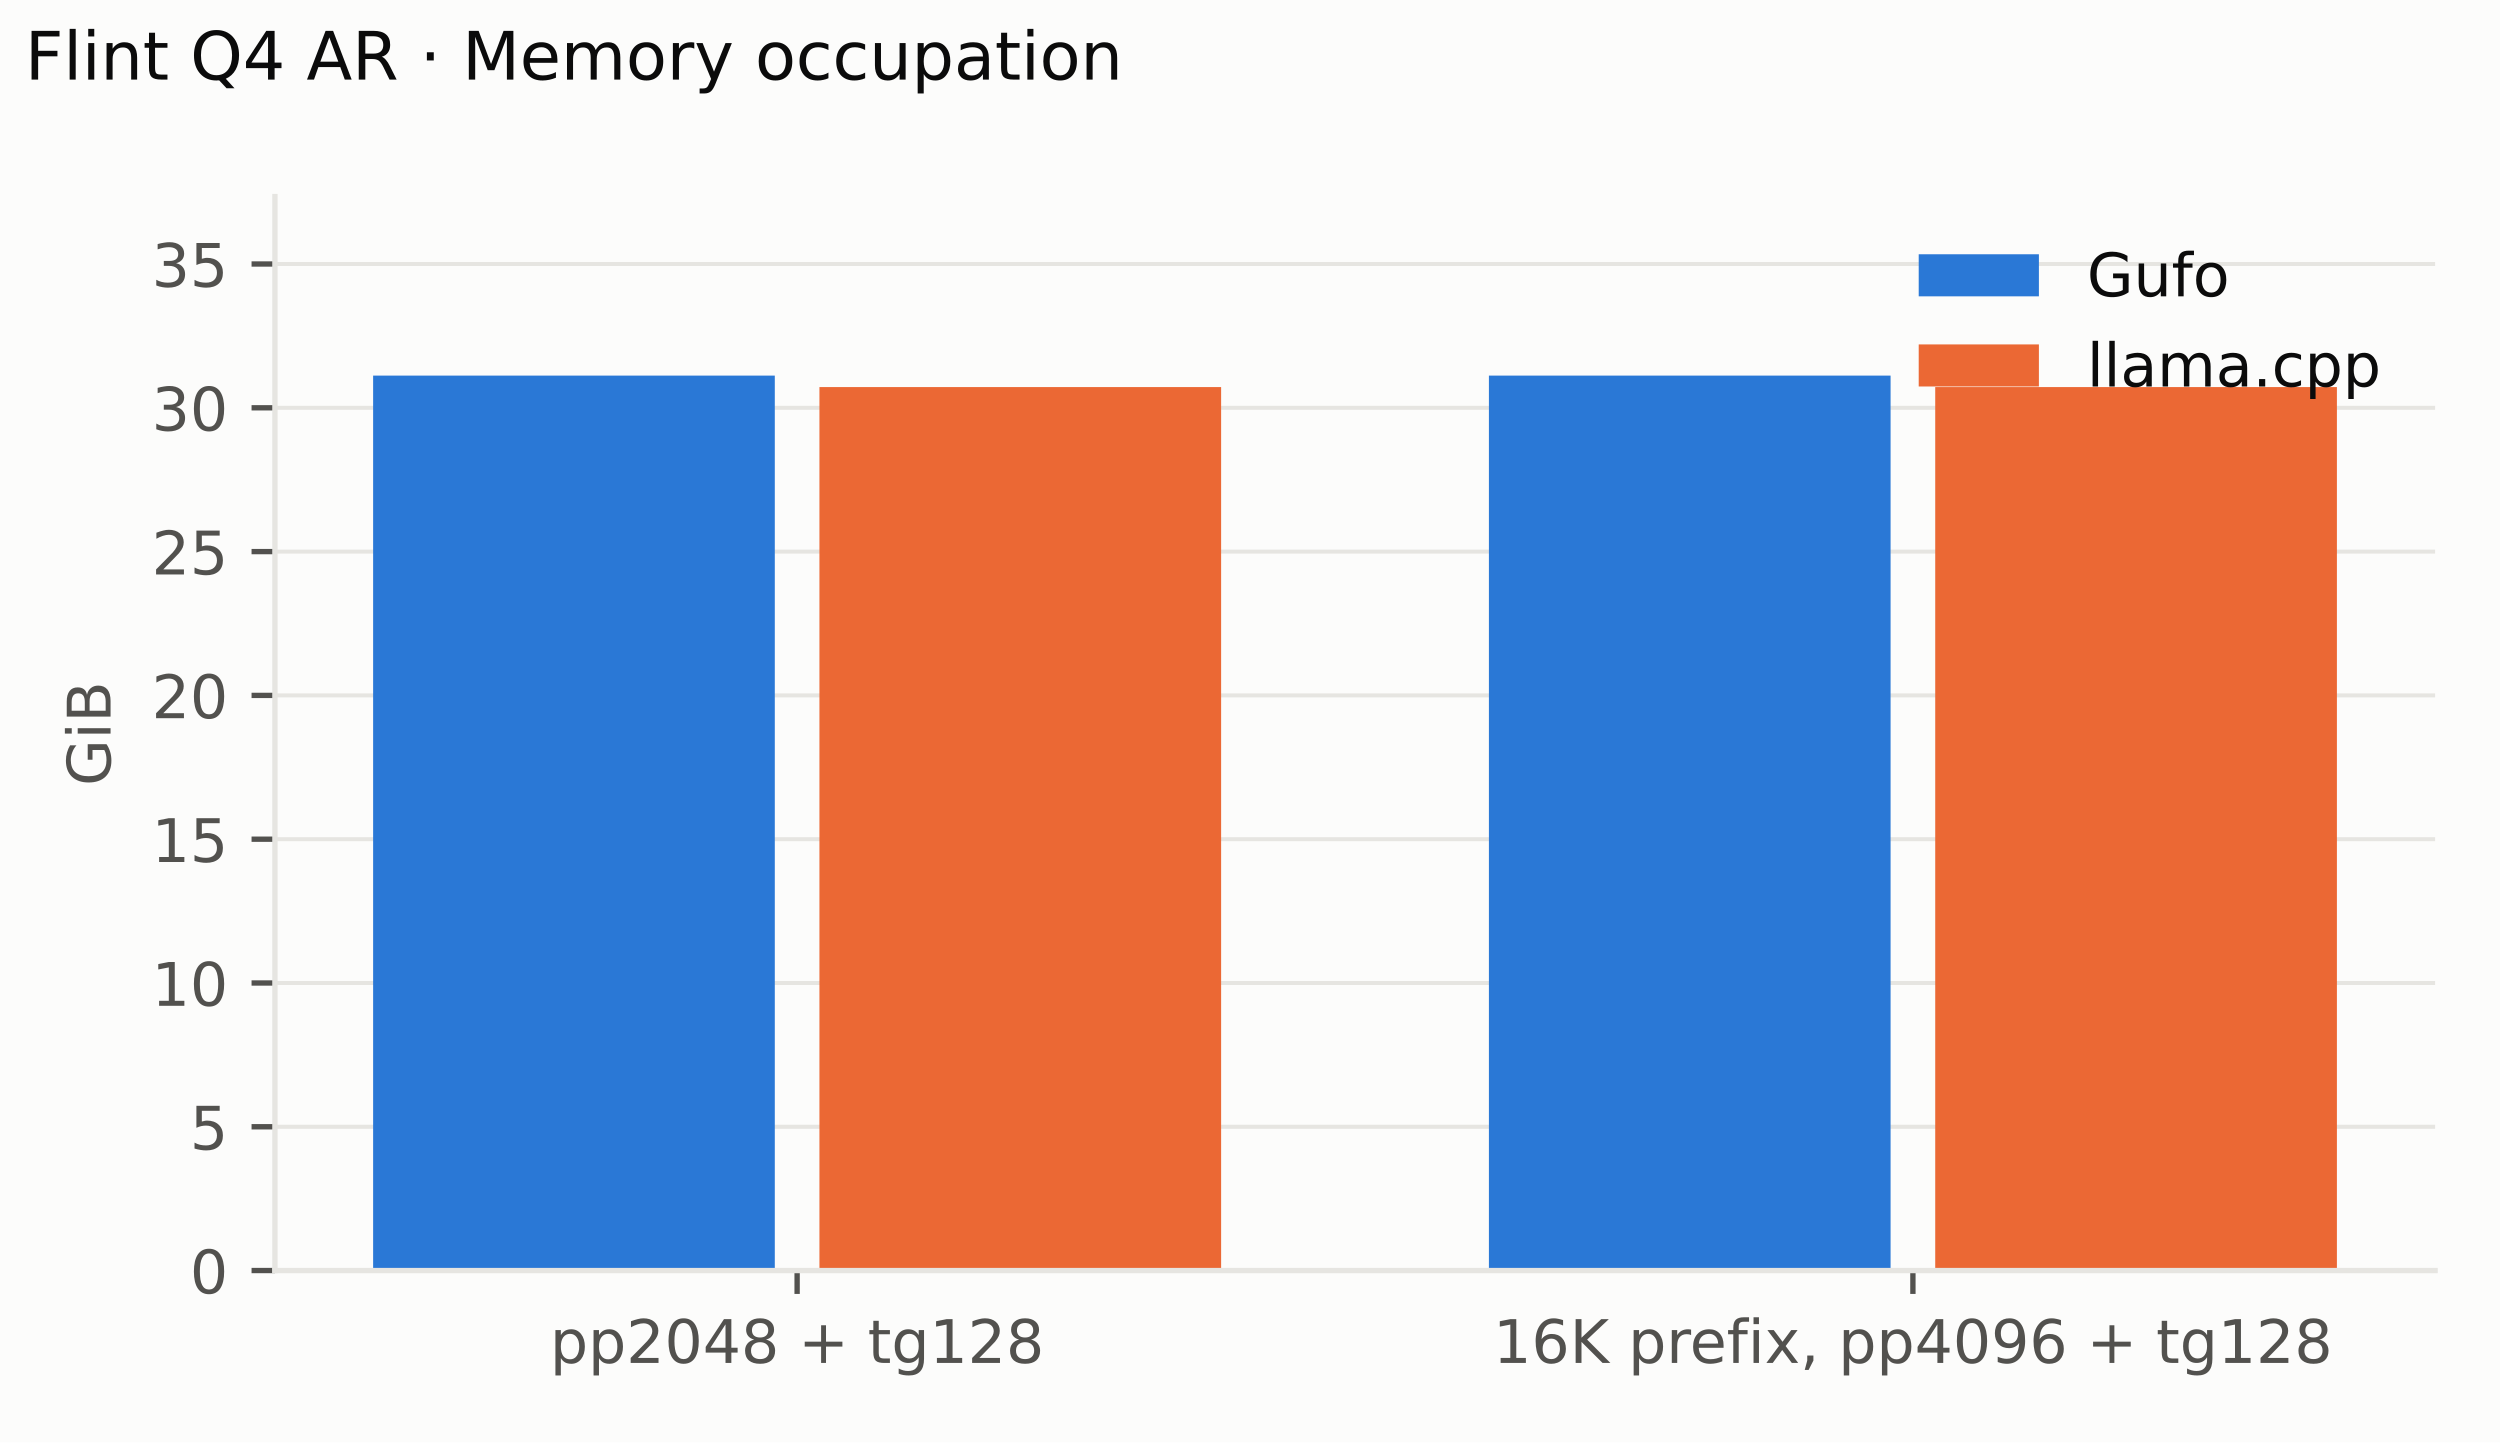
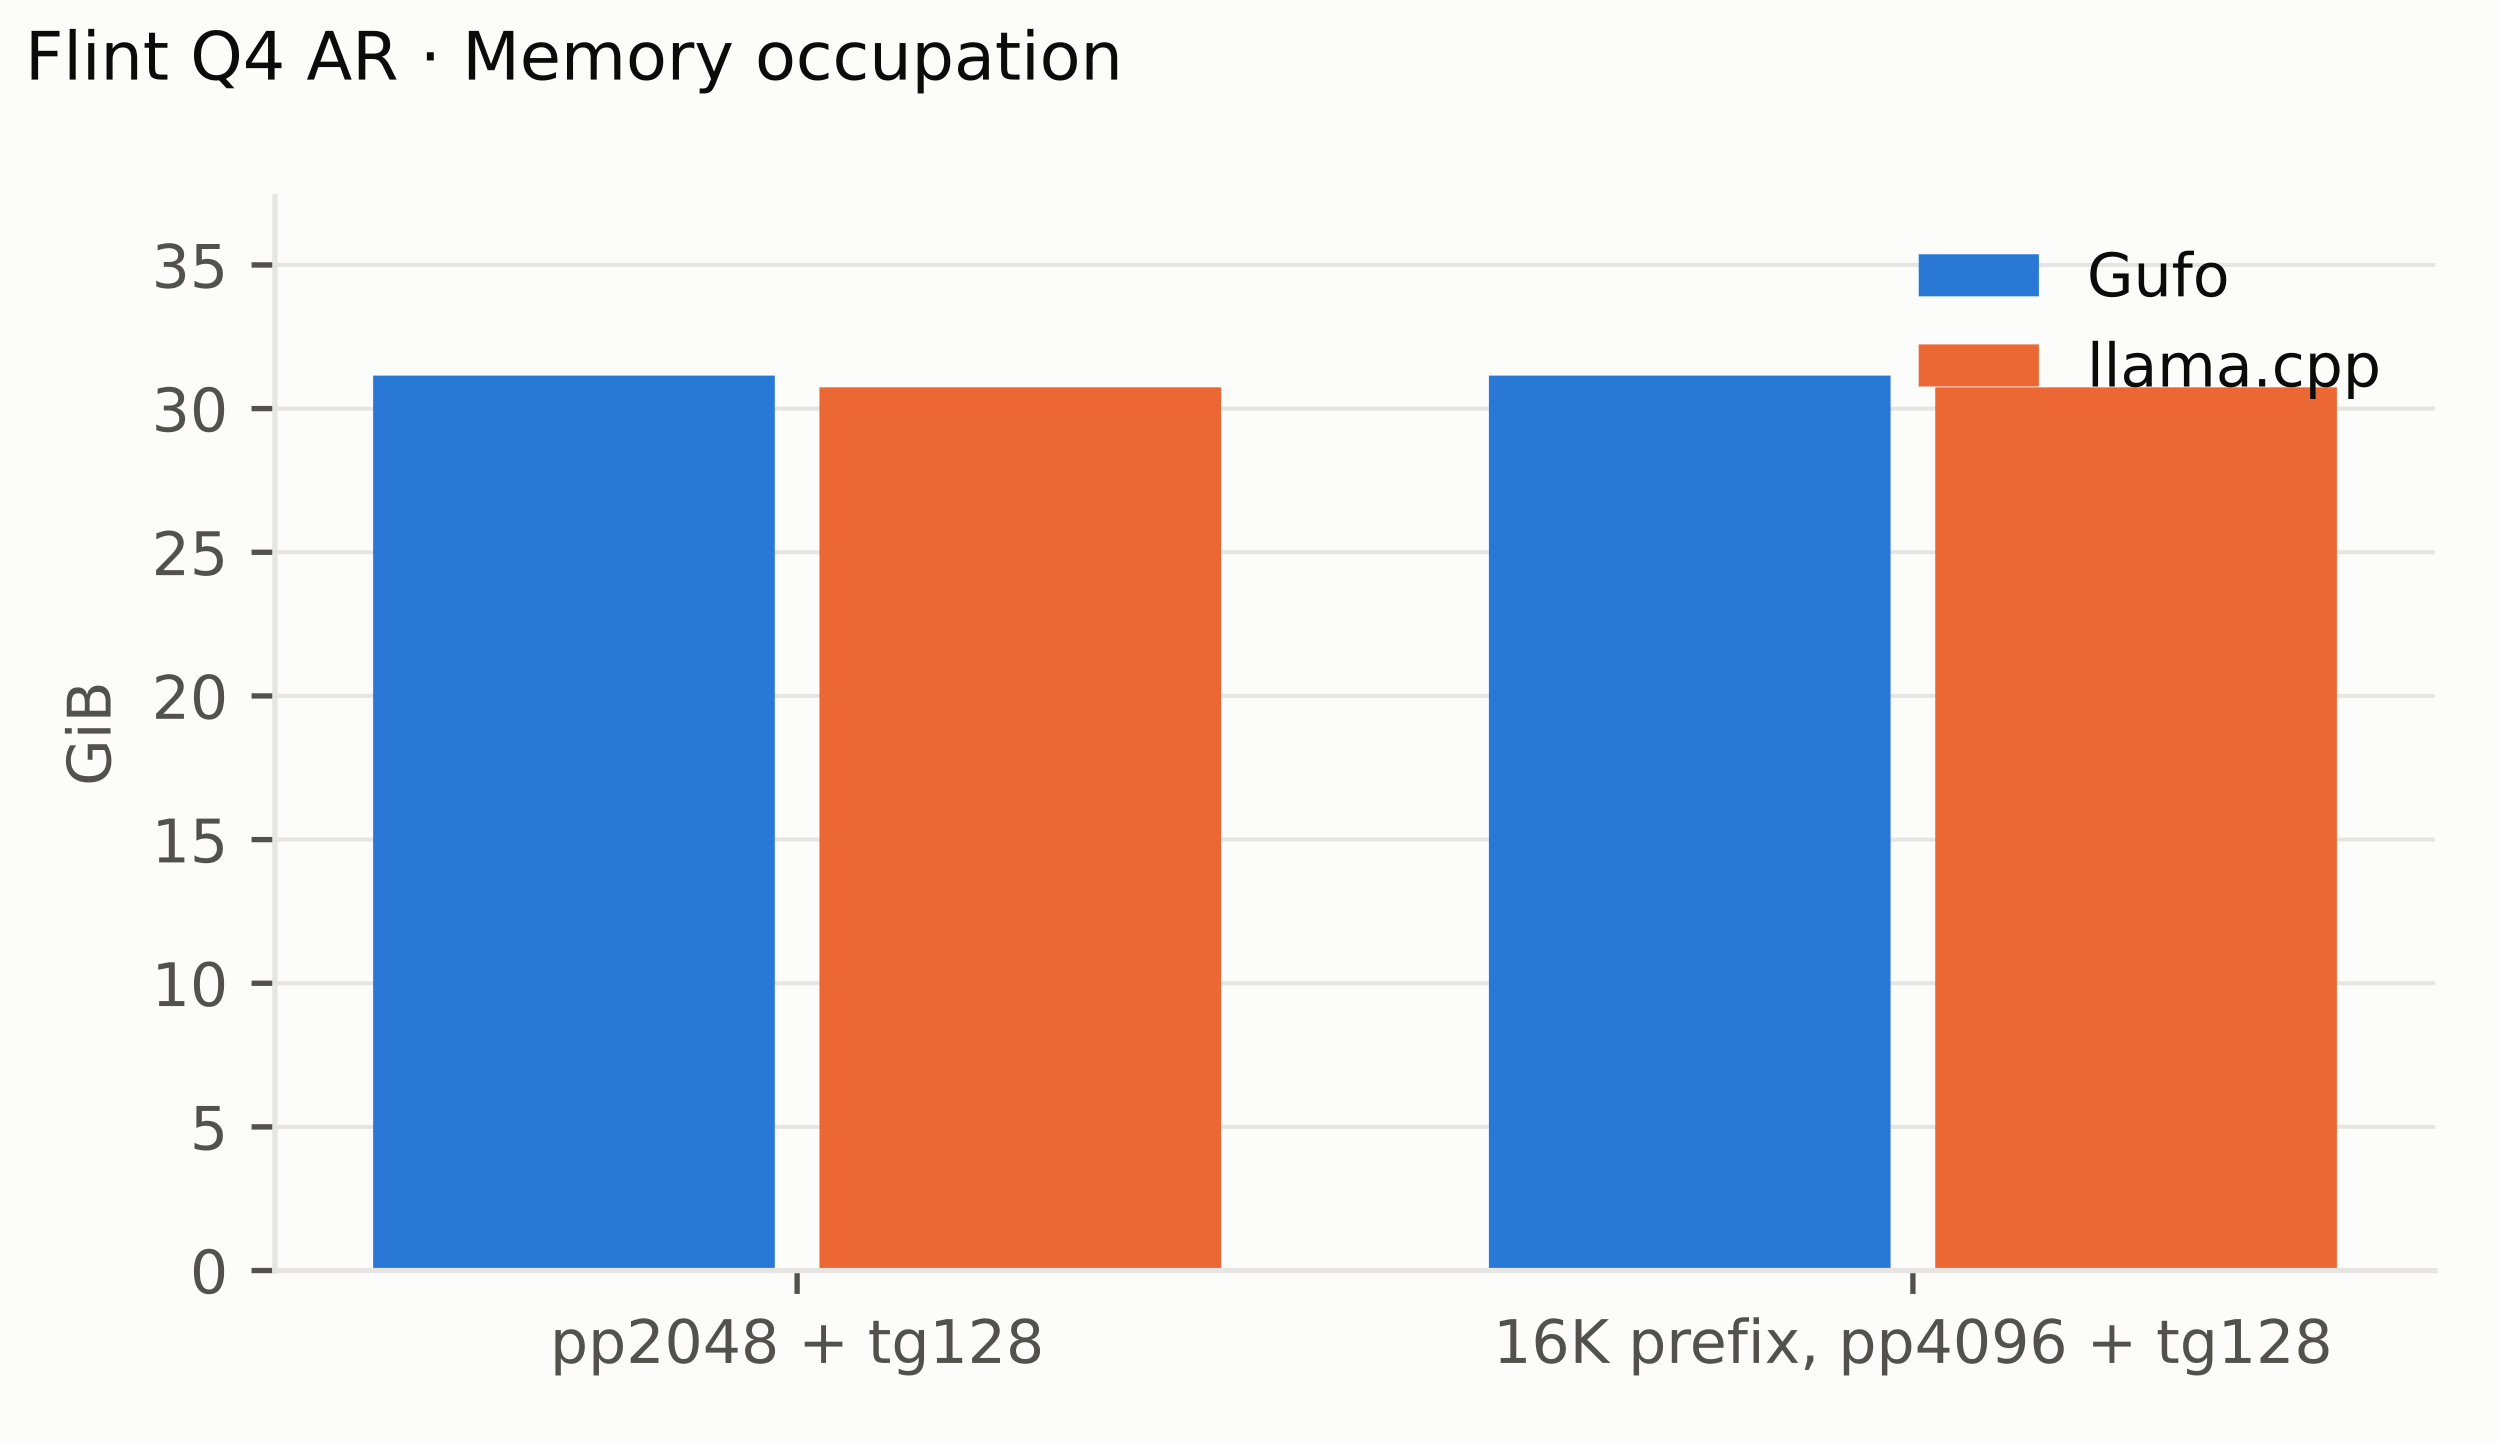
<svg xmlns="http://www.w3.org/2000/svg" xmlns:xlink="http://www.w3.org/1999/xlink" width="374.4pt" height="216pt" viewBox="0 0 374.4 216" version="1.1">
  <defs>
    <style type="text/css">*{stroke-linejoin: round; stroke-linecap: butt}</style>
  </defs>
  <g id="figure_1">
    <g id="patch_1">
      <path d="M 0 216 L 374.4 216 L 374.4 0 L 0 0 z " style="fill: #fcfcfb" />
    </g>
    <g id="axes_1">
      <g id="patch_2">
        <path d="M 41.173 190.279 L 364.68 190.279 L 364.68 29.441 L 41.173 29.441 z " style="fill: #fcfcfb" />
      </g>
      <g id="matplotlib.axis_1">
        <g id="xtick_1">
          <g id="line2d_1">
            <defs>
              <path id="m1ebf051f68" d="M 0 0 L 0 3.5 " style="stroke: #52514e; stroke-width: 0.8" />
            </defs>
            <g>
              <use xlink:href="#m1ebf051f68" x="119.376" y="190.279" style="fill: #52514e; stroke: #52514e; stroke-width: 0.8" />
            </g>
          </g>
          <g id="text_1">
            <text style="font-size: 9px; font-family: 'DejaVu Sans', 'Bitstream Vera Sans', 'Computer Modern Sans Serif', 'Lucida Grande', 'Verdana', 'Geneva', 'Lucid', 'Arial', 'Helvetica', 'Avant Garde', sans-serif; text-anchor: middle; fill: #52514e" x="119.376" y="204.117" transform="rotate(-0 119.3763 204.1172)">pp2048 + tg128</text>
          </g>
        </g>
        <g id="xtick_2">
          <g id="line2d_2">
            <g>
              <use xlink:href="#m1ebf051f68" x="286.477" y="190.279" style="fill: #52514e; stroke: #52514e; stroke-width: 0.8" />
            </g>
          </g>
          <g id="text_2">
            <text style="font-size: 9px; font-family: 'DejaVu Sans', 'Bitstream Vera Sans', 'Computer Modern Sans Serif', 'Lucida Grande', 'Verdana', 'Geneva', 'Lucid', 'Arial', 'Helvetica', 'Avant Garde', sans-serif; text-anchor: middle; fill: #52514e" x="286.477" y="204.118" transform="rotate(-0 286.4769 204.1179)">16K prefix, pp4096 + tg128</text>
          </g>
        </g>
      </g>
      <g id="matplotlib.axis_2">
        <g id="ytick_1">
          <g id="line2d_3">
            <path d="M 41.173 190.279 L 364.68 190.279 " clip-path="url(#pd96fb9d682)" style="fill: none; stroke: #e6e5e1; stroke-width: 0.6; stroke-linecap: square" />
          </g>
          <g id="line2d_4">
            <defs>
              <path id="m680e5b1e24" d="M 0 0 L -3.5 0 " style="stroke: #52514e; stroke-width: 0.8" />
            </defs>
            <g>
              <use xlink:href="#m680e5b1e24" x="41.173" y="190.279" style="fill: #52514e; stroke: #52514e; stroke-width: 0.8" />
            </g>
          </g>
          <g id="text_3">
            <text style="font-size: 9px; font-family: 'DejaVu Sans', 'Bitstream Vera Sans', 'Computer Modern Sans Serif', 'Lucida Grande', 'Verdana', 'Geneva', 'Lucid', 'Arial', 'Helvetica', 'Avant Garde', sans-serif; text-anchor: end; fill: #52514e" x="34.173" y="193.698" transform="rotate(-0 34.1732 193.6982)">0</text>
          </g>
        </g>
        <g id="ytick_2">
          <g id="line2d_5">
-             <path d="M 41.173 168.745 L 364.68 168.745 " clip-path="url(#pd96fb9d682)" style="fill: none; stroke: #e6e5e1; stroke-width: 0.6; stroke-linecap: square" />
+             <path d="M 41.173 168.765 L 364.68 168.765 " clip-path="url(#pd96fb9d682)" style="fill: none; stroke: #e6e5e1; stroke-width: 0.6; stroke-linecap: square" />
          </g>
          <g id="line2d_6">
            <g>
-               <use xlink:href="#m680e5b1e24" x="41.173" y="168.745" style="fill: #52514e; stroke: #52514e; stroke-width: 0.8" />
+               <use xlink:href="#m680e5b1e24" x="41.173" y="168.765" style="fill: #52514e; stroke: #52514e; stroke-width: 0.8" />
            </g>
          </g>
          <g id="text_4">
-             <text style="font-size: 9px; font-family: 'DejaVu Sans', 'Bitstream Vera Sans', 'Computer Modern Sans Serif', 'Lucida Grande', 'Verdana', 'Geneva', 'Lucid', 'Arial', 'Helvetica', 'Avant Garde', sans-serif; text-anchor: end; fill: #52514e" x="34.173" y="172.164" transform="rotate(-0 34.1732 172.1635)">5</text>
+             <text style="font-size: 9px; font-family: 'DejaVu Sans', 'Bitstream Vera Sans', 'Computer Modern Sans Serif', 'Lucida Grande', 'Verdana', 'Geneva', 'Lucid', 'Arial', 'Helvetica', 'Avant Garde', sans-serif; text-anchor: end; fill: #52514e" x="34.173" y="172.184" transform="rotate(-0 34.1732 172.1843)">5</text>
          </g>
        </g>
        <g id="ytick_3">
          <g id="line2d_7">
-             <path d="M 41.173 147.21 L 364.68 147.21 " clip-path="url(#pd96fb9d682)" style="fill: none; stroke: #e6e5e1; stroke-width: 0.6; stroke-linecap: square" />
+             <path d="M 41.173 147.251 L 364.68 147.251 " clip-path="url(#pd96fb9d682)" style="fill: none; stroke: #e6e5e1; stroke-width: 0.6; stroke-linecap: square" />
          </g>
          <g id="line2d_8">
            <g>
-               <use xlink:href="#m680e5b1e24" x="41.173" y="147.21" style="fill: #52514e; stroke: #52514e; stroke-width: 0.8" />
+               <use xlink:href="#m680e5b1e24" x="41.173" y="147.251" style="fill: #52514e; stroke: #52514e; stroke-width: 0.8" />
            </g>
          </g>
          <g id="text_5">
-             <text style="font-size: 9px; font-family: 'DejaVu Sans', 'Bitstream Vera Sans', 'Computer Modern Sans Serif', 'Lucida Grande', 'Verdana', 'Geneva', 'Lucid', 'Arial', 'Helvetica', 'Avant Garde', sans-serif; text-anchor: end; fill: #52514e" x="34.173" y="150.629" transform="rotate(-0 34.1732 150.6288)">10</text>
+             <text style="font-size: 9px; font-family: 'DejaVu Sans', 'Bitstream Vera Sans', 'Computer Modern Sans Serif', 'Lucida Grande', 'Verdana', 'Geneva', 'Lucid', 'Arial', 'Helvetica', 'Avant Garde', sans-serif; text-anchor: end; fill: #52514e" x="34.173" y="150.67" transform="rotate(-0 34.1732 150.6703)">10</text>
          </g>
        </g>
        <g id="ytick_4">
          <g id="line2d_9">
-             <path d="M 41.173 125.675 L 364.68 125.675 " clip-path="url(#pd96fb9d682)" style="fill: none; stroke: #e6e5e1; stroke-width: 0.6; stroke-linecap: square" />
+             <path d="M 41.173 125.737 L 364.68 125.737 " clip-path="url(#pd96fb9d682)" style="fill: none; stroke: #e6e5e1; stroke-width: 0.6; stroke-linecap: square" />
          </g>
          <g id="line2d_10">
            <g>
-               <use xlink:href="#m680e5b1e24" x="41.173" y="125.675" style="fill: #52514e; stroke: #52514e; stroke-width: 0.8" />
+               <use xlink:href="#m680e5b1e24" x="41.173" y="125.737" style="fill: #52514e; stroke: #52514e; stroke-width: 0.8" />
            </g>
          </g>
          <g id="text_6">
-             <text style="font-size: 9px; font-family: 'DejaVu Sans', 'Bitstream Vera Sans', 'Computer Modern Sans Serif', 'Lucida Grande', 'Verdana', 'Geneva', 'Lucid', 'Arial', 'Helvetica', 'Avant Garde', sans-serif; text-anchor: end; fill: #52514e" x="34.173" y="129.094" transform="rotate(-0 34.1732 129.0941)">15</text>
+             <text style="font-size: 9px; font-family: 'DejaVu Sans', 'Bitstream Vera Sans', 'Computer Modern Sans Serif', 'Lucida Grande', 'Verdana', 'Geneva', 'Lucid', 'Arial', 'Helvetica', 'Avant Garde', sans-serif; text-anchor: end; fill: #52514e" x="34.173" y="129.156" transform="rotate(-0 34.1732 129.1563)">15</text>
          </g>
        </g>
        <g id="ytick_5">
          <g id="line2d_11">
-             <path d="M 41.173 104.14 L 364.68 104.14 " clip-path="url(#pd96fb9d682)" style="fill: none; stroke: #e6e5e1; stroke-width: 0.6; stroke-linecap: square" />
+             <path d="M 41.173 104.223 L 364.68 104.223 " clip-path="url(#pd96fb9d682)" style="fill: none; stroke: #e6e5e1; stroke-width: 0.6; stroke-linecap: square" />
          </g>
          <g id="line2d_12">
            <g>
-               <use xlink:href="#m680e5b1e24" x="41.173" y="104.14" style="fill: #52514e; stroke: #52514e; stroke-width: 0.8" />
+               <use xlink:href="#m680e5b1e24" x="41.173" y="104.223" style="fill: #52514e; stroke: #52514e; stroke-width: 0.8" />
            </g>
          </g>
          <g id="text_7">
-             <text style="font-size: 9px; font-family: 'DejaVu Sans', 'Bitstream Vera Sans', 'Computer Modern Sans Serif', 'Lucida Grande', 'Verdana', 'Geneva', 'Lucid', 'Arial', 'Helvetica', 'Avant Garde', sans-serif; text-anchor: end; fill: #52514e" x="34.173" y="107.559" transform="rotate(-0 34.1732 107.5594)">20</text>
+             <text style="font-size: 9px; font-family: 'DejaVu Sans', 'Bitstream Vera Sans', 'Computer Modern Sans Serif', 'Lucida Grande', 'Verdana', 'Geneva', 'Lucid', 'Arial', 'Helvetica', 'Avant Garde', sans-serif; text-anchor: end; fill: #52514e" x="34.173" y="107.642" transform="rotate(-0 34.1732 107.6423)">20</text>
          </g>
        </g>
        <g id="ytick_6">
          <g id="line2d_13">
-             <path d="M 41.173 82.606 L 364.68 82.606 " clip-path="url(#pd96fb9d682)" style="fill: none; stroke: #e6e5e1; stroke-width: 0.6; stroke-linecap: square" />
+             <path d="M 41.173 82.709 L 364.68 82.709 " clip-path="url(#pd96fb9d682)" style="fill: none; stroke: #e6e5e1; stroke-width: 0.6; stroke-linecap: square" />
          </g>
          <g id="line2d_14">
            <g>
-               <use xlink:href="#m680e5b1e24" x="41.173" y="82.606" style="fill: #52514e; stroke: #52514e; stroke-width: 0.8" />
+               <use xlink:href="#m680e5b1e24" x="41.173" y="82.709" style="fill: #52514e; stroke: #52514e; stroke-width: 0.8" />
            </g>
          </g>
          <g id="text_8">
-             <text style="font-size: 9px; font-family: 'DejaVu Sans', 'Bitstream Vera Sans', 'Computer Modern Sans Serif', 'Lucida Grande', 'Verdana', 'Geneva', 'Lucid', 'Arial', 'Helvetica', 'Avant Garde', sans-serif; text-anchor: end; fill: #52514e" x="34.173" y="86.025" transform="rotate(-0 34.1732 86.02464)">25</text>
+             <text style="font-size: 9px; font-family: 'DejaVu Sans', 'Bitstream Vera Sans', 'Computer Modern Sans Serif', 'Lucida Grande', 'Verdana', 'Geneva', 'Lucid', 'Arial', 'Helvetica', 'Avant Garde', sans-serif; text-anchor: end; fill: #52514e" x="34.173" y="86.128" transform="rotate(-0 34.1732 86.12834)">25</text>
          </g>
        </g>
        <g id="ytick_7">
          <g id="line2d_15">
-             <path d="M 41.173 61.071 L 364.68 61.071 " clip-path="url(#pd96fb9d682)" style="fill: none; stroke: #e6e5e1; stroke-width: 0.6; stroke-linecap: square" />
+             <path d="M 41.173 61.195 L 364.68 61.195 " clip-path="url(#pd96fb9d682)" style="fill: none; stroke: #e6e5e1; stroke-width: 0.6; stroke-linecap: square" />
          </g>
          <g id="line2d_16">
            <g>
-               <use xlink:href="#m680e5b1e24" x="41.173" y="61.071" style="fill: #52514e; stroke: #52514e; stroke-width: 0.8" />
+               <use xlink:href="#m680e5b1e24" x="41.173" y="61.195" style="fill: #52514e; stroke: #52514e; stroke-width: 0.8" />
            </g>
          </g>
          <g id="text_9">
-             <text style="font-size: 9px; font-family: 'DejaVu Sans', 'Bitstream Vera Sans', 'Computer Modern Sans Serif', 'Lucida Grande', 'Verdana', 'Geneva', 'Lucid', 'Arial', 'Helvetica', 'Avant Garde', sans-serif; text-anchor: end; fill: #52514e" x="34.173" y="64.49" transform="rotate(-0 34.1732 64.48992)">30</text>
+             <text style="font-size: 9px; font-family: 'DejaVu Sans', 'Bitstream Vera Sans', 'Computer Modern Sans Serif', 'Lucida Grande', 'Verdana', 'Geneva', 'Lucid', 'Arial', 'Helvetica', 'Avant Garde', sans-serif; text-anchor: end; fill: #52514e" x="34.173" y="64.614" transform="rotate(-0 34.1732 64.61436)">30</text>
          </g>
        </g>
        <g id="ytick_8">
          <g id="line2d_17">
-             <path d="M 41.173 39.536 L 364.68 39.536 " clip-path="url(#pd96fb9d682)" style="fill: none; stroke: #e6e5e1; stroke-width: 0.6; stroke-linecap: square" />
+             <path d="M 41.173 39.681 L 364.68 39.681 " clip-path="url(#pd96fb9d682)" style="fill: none; stroke: #e6e5e1; stroke-width: 0.6; stroke-linecap: square" />
          </g>
          <g id="line2d_18">
            <g>
-               <use xlink:href="#m680e5b1e24" x="41.173" y="39.536" style="fill: #52514e; stroke: #52514e; stroke-width: 0.8" />
+               <use xlink:href="#m680e5b1e24" x="41.173" y="39.681" style="fill: #52514e; stroke: #52514e; stroke-width: 0.8" />
            </g>
          </g>
          <g id="text_10">
-             <text style="font-size: 9px; font-family: 'DejaVu Sans', 'Bitstream Vera Sans', 'Computer Modern Sans Serif', 'Lucida Grande', 'Verdana', 'Geneva', 'Lucid', 'Arial', 'Helvetica', 'Avant Garde', sans-serif; text-anchor: end; fill: #52514e" x="34.173" y="42.955" transform="rotate(-0 34.1732 42.9552)">35</text>
+             <text style="font-size: 9px; font-family: 'DejaVu Sans', 'Bitstream Vera Sans', 'Computer Modern Sans Serif', 'Lucida Grande', 'Verdana', 'Geneva', 'Lucid', 'Arial', 'Helvetica', 'Avant Garde', sans-serif; text-anchor: end; fill: #52514e" x="34.173" y="43.1" transform="rotate(-0 34.1732 43.10038)">35</text>
          </g>
        </g>
        <g id="text_11">
          <text style="font-size: 9px; font-family: 'DejaVu Sans', 'Bitstream Vera Sans', 'Computer Modern Sans Serif', 'Lucida Grande', 'Verdana', 'Geneva', 'Lucid', 'Arial', 'Helvetica', 'Avant Garde', sans-serif; text-anchor: middle; fill: #52514e" x="16.559" y="109.86" transform="rotate(-90 16.55859 109.86)">GiB</text>
        </g>
      </g>
      <g id="patch_3">
        <path d="M 55.878 190.279 L 116.034 190.279 L 116.034 56.247 L 55.878 56.247 z " clip-path="url(#pd96fb9d682)" style="fill: #2a78d6" />
      </g>
      <g id="patch_4">
        <path d="M 222.979 190.279 L 283.135 190.279 L 283.135 56.247 L 222.979 56.247 z " clip-path="url(#pd96fb9d682)" style="fill: #2a78d6" />
      </g>
      <g id="patch_5">
-         <path d="M 122.718 190.279 L 182.875 190.279 L 182.875 57.97 L 122.718 57.97 z " clip-path="url(#pd96fb9d682)" style="fill: #eb6834" />
+         <path d="M 122.718 190.279 L 182.875 190.279 L 182.875 58.011 L 122.718 58.011 z " clip-path="url(#pd96fb9d682)" style="fill: #eb6834" />
      </g>
      <g id="patch_6">
-         <path d="M 289.819 190.279 L 349.975 190.279 L 349.975 57.97 L 289.819 57.97 z " clip-path="url(#pd96fb9d682)" style="fill: #eb6834" />
+         <path d="M 289.819 190.279 L 349.975 190.279 L 349.975 58.011 L 289.819 58.011 z " clip-path="url(#pd96fb9d682)" style="fill: #eb6834" />
      </g>
      <g id="patch_7">
        <path d="M 41.173 190.279 L 41.173 29.441 " style="fill: none; stroke: #e6e5e1; stroke-width: 0.8; stroke-linejoin: miter; stroke-linecap: square" />
      </g>
      <g id="patch_8">
        <path d="M 41.173 190.279 L 364.68 190.279 " style="fill: none; stroke: #e6e5e1; stroke-width: 0.8; stroke-linejoin: miter; stroke-linecap: square" />
      </g>
      <g id="legend_1">
        <g id="patch_9">
          <path d="M 287.346 44.379 L 305.346 44.379 L 305.346 38.079 L 287.346 38.079 z " style="fill: #2a78d6" />
        </g>
        <g id="text_12">
          <text style="font-size: 9px; font-family: 'DejaVu Sans', 'Bitstream Vera Sans', 'Computer Modern Sans Serif', 'Lucida Grande', 'Verdana', 'Geneva', 'Lucid', 'Arial', 'Helvetica', 'Avant Garde', sans-serif; text-anchor: start; fill: #0b0b0b" x="312.546" y="44.379" transform="rotate(-0 312.5461 44.37938)">Gufo</text>
        </g>
        <g id="patch_10">
          <path d="M 287.346 57.88 L 305.346 57.88 L 305.346 51.58 L 287.346 51.58 z " style="fill: #eb6834" />
        </g>
        <g id="text_13">
          <text style="font-size: 9px; font-family: 'DejaVu Sans', 'Bitstream Vera Sans', 'Computer Modern Sans Serif', 'Lucida Grande', 'Verdana', 'Geneva', 'Lucid', 'Arial', 'Helvetica', 'Avant Garde', sans-serif; text-anchor: start; fill: #0b0b0b" x="312.546" y="57.88" transform="rotate(-0 312.5461 57.88008)">llama.cpp</text>
        </g>
      </g>
    </g>
    <g id="text_14">
      <text style="font-size: 10px; font-family: 'DejaVu Sans', 'Bitstream Vera Sans', 'Computer Modern Sans Serif', 'Lucida Grande', 'Verdana', 'Geneva', 'Lucid', 'Arial', 'Helvetica', 'Avant Garde', sans-serif; text-anchor: start; fill: #0b0b0b" x="3.744" y="11.918" transform="rotate(-0 3.744 11.91844)">Flint Q4 AR · Memory occupation</text>
    </g>
  </g>
  <defs>
    <clipPath id="pd96fb9d682">
      <rect x="41.173" y="29.441" width="323.507" height="160.839" />
    </clipPath>
  </defs>
</svg>
